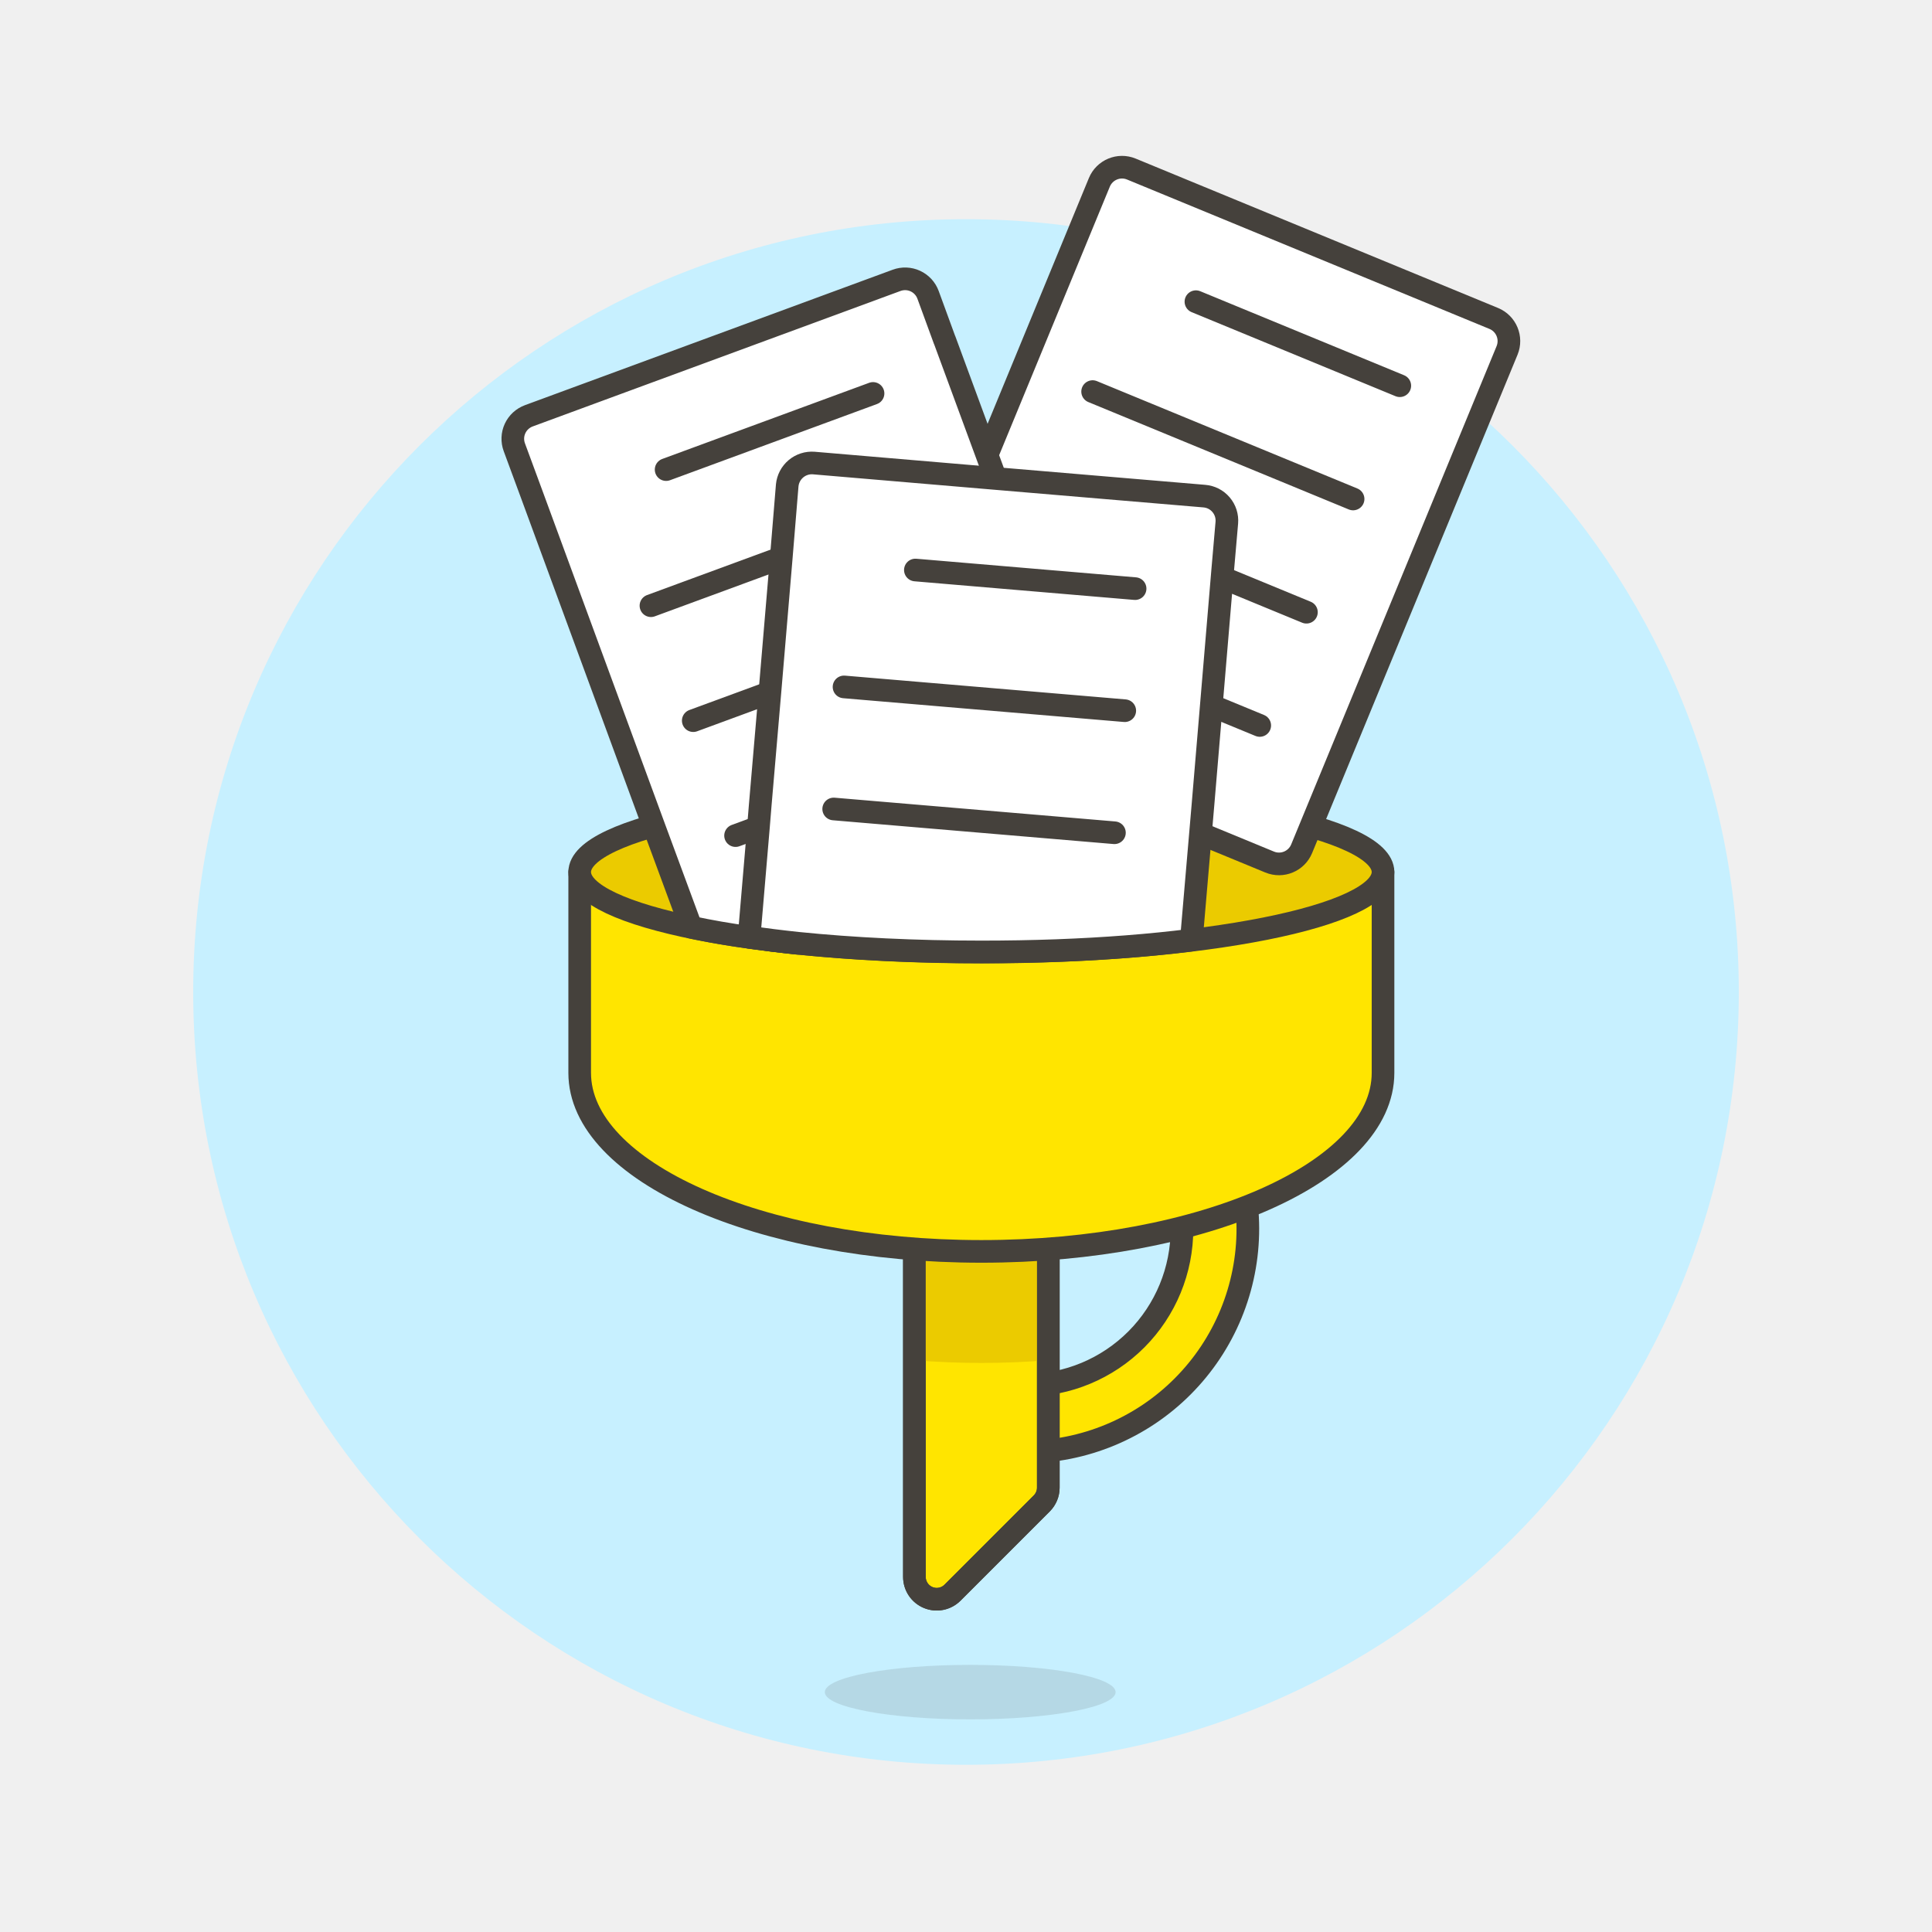
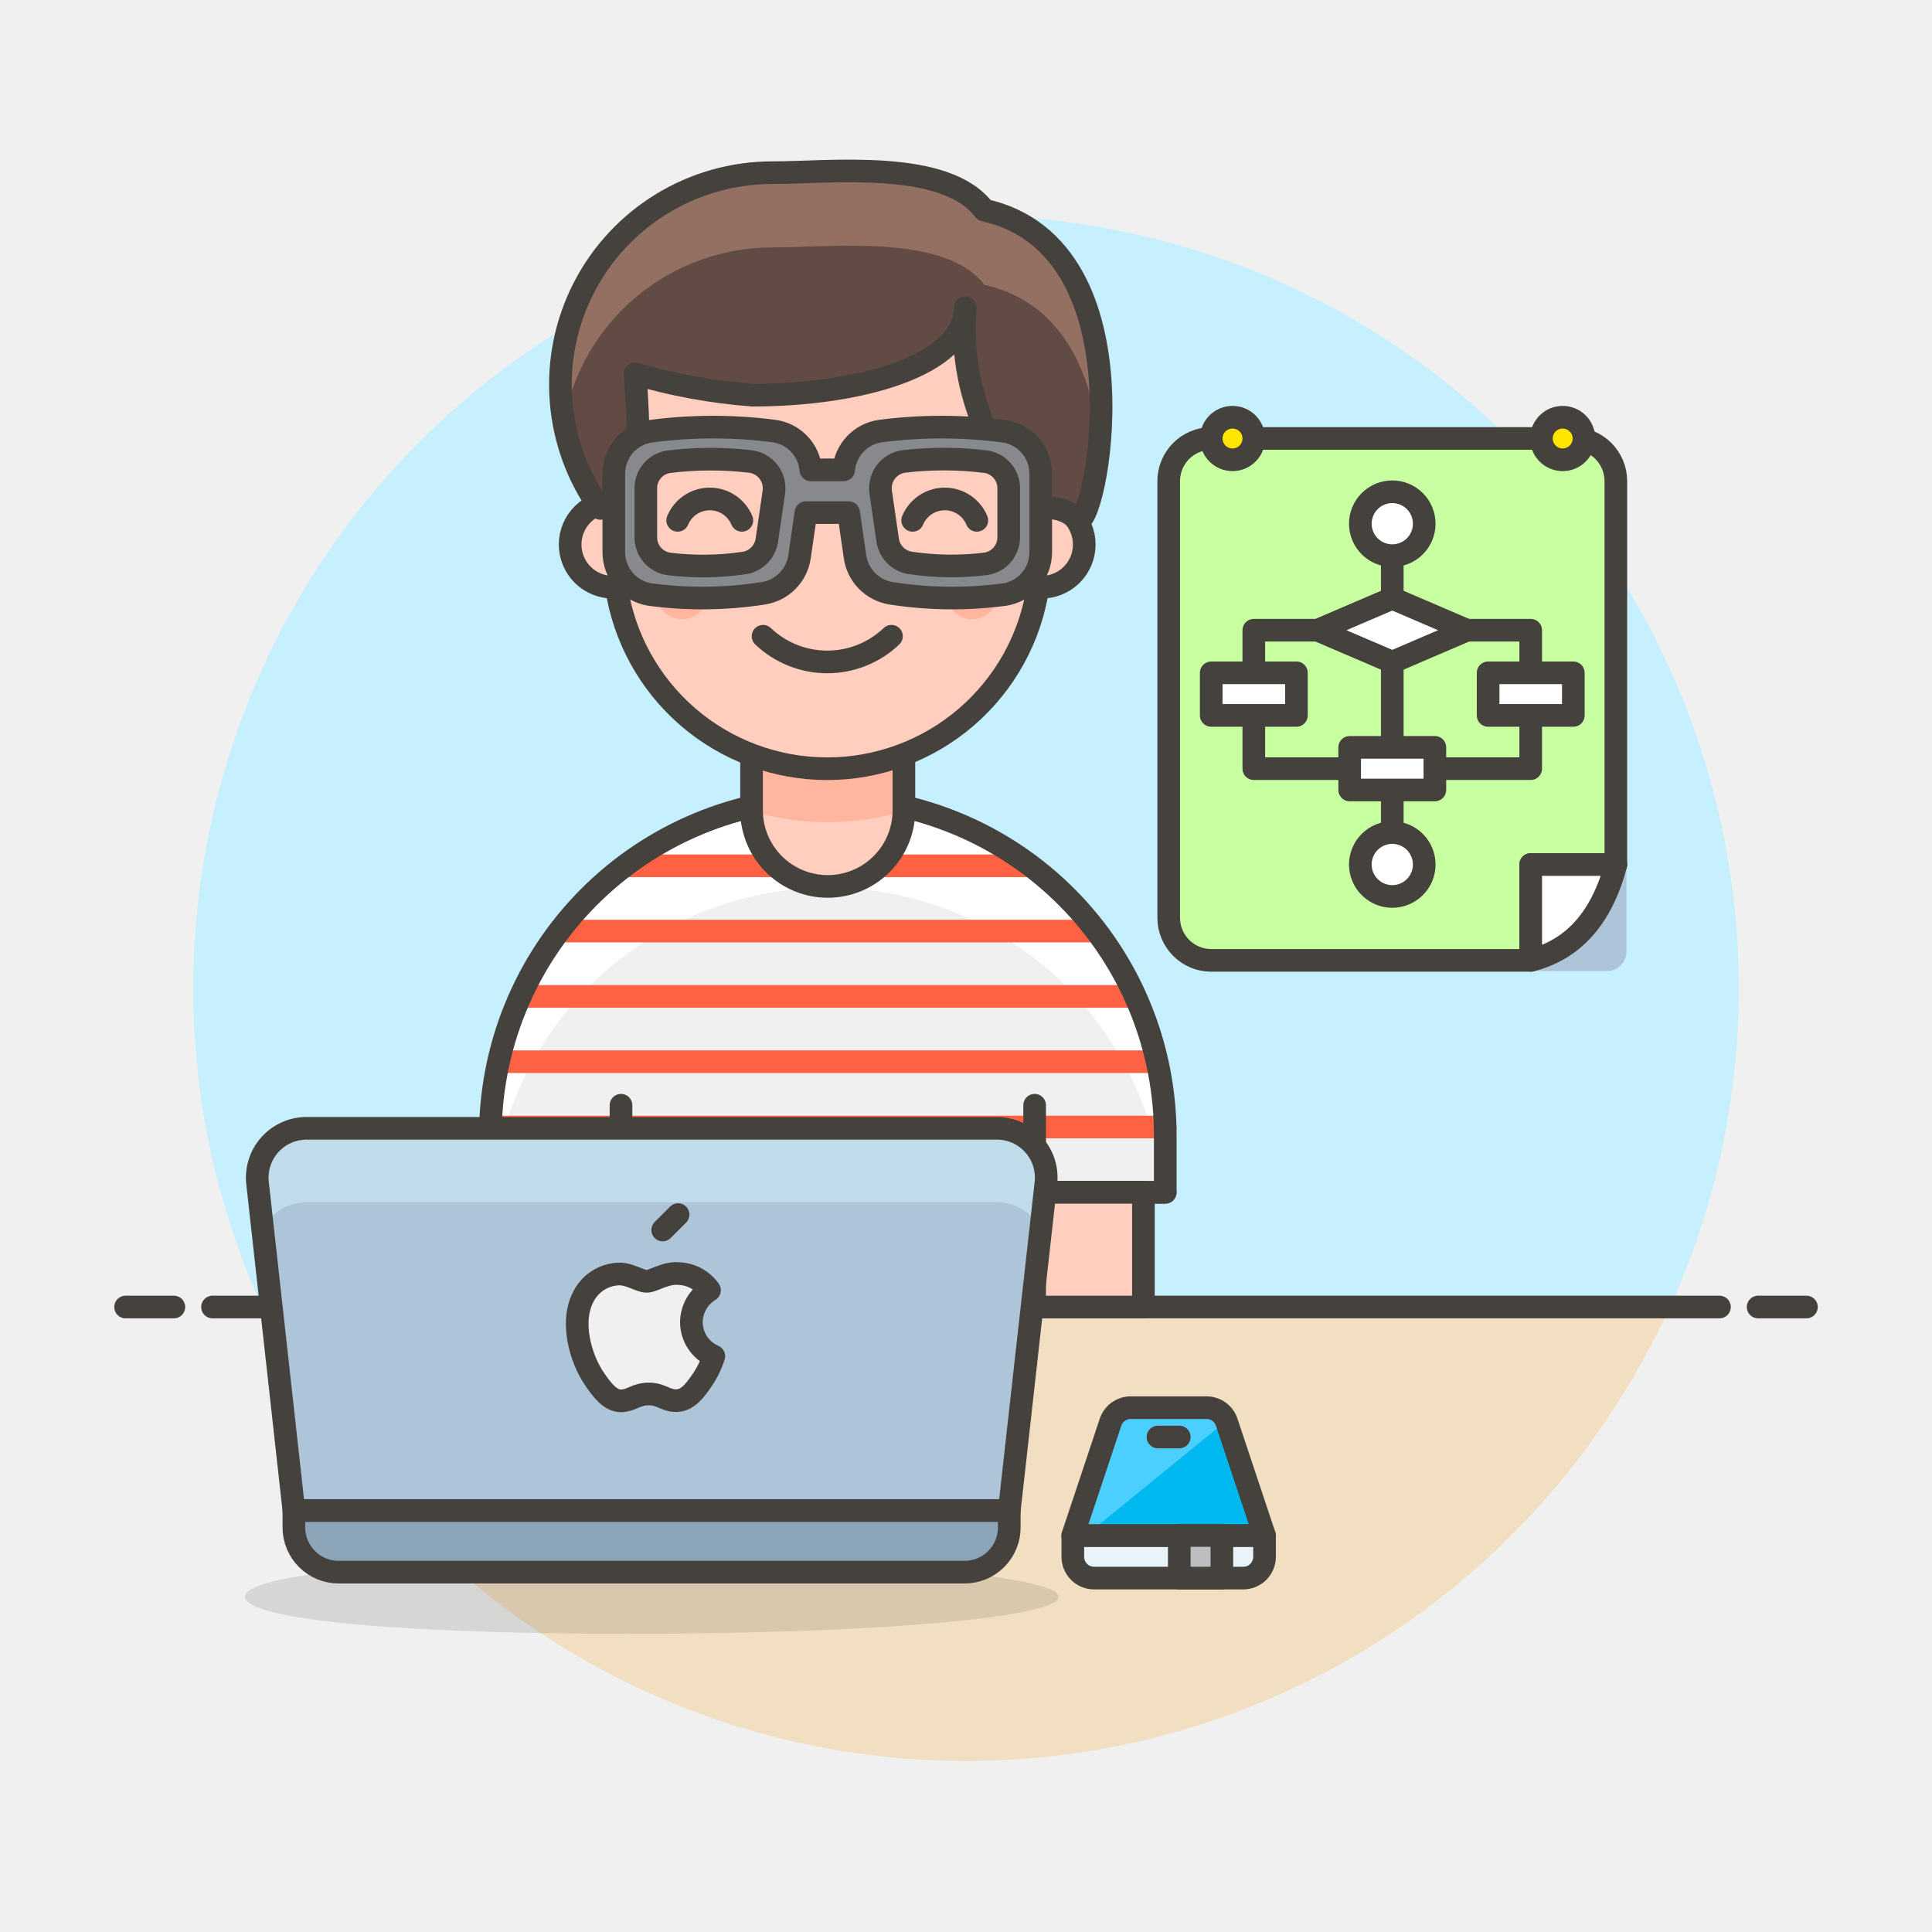
<svg xmlns="http://www.w3.org/2000/svg" width="128" height="128" viewBox="0 0 128 128" fill="none">
-   <path d="M64 116.922C92.277 116.922 115.2 93.999 115.2 65.722C115.2 37.445 92.277 14.522 64 14.522C35.723 14.522 12.8 37.445 12.8 65.722C12.8 93.999 35.723 116.922 64 116.922Z" fill="#C7F0FF" />
-   <path opacity="0.15" d="M64.279 113.914C69.599 113.914 73.912 113.105 73.912 112.108C73.912 111.11 69.599 110.302 64.279 110.302C58.959 110.302 54.646 111.11 54.646 112.108C54.646 113.105 58.959 113.914 64.279 113.914Z" fill="#525252" />
-   <path d="M70.738 66.898C68.848 66.549 66.908 66.564 65.024 66.944V71.512C65.969 71.229 66.951 71.085 67.937 71.084C70.682 71.078 73.317 72.163 75.261 74.099C77.206 76.036 78.302 78.666 78.308 81.411C78.314 84.155 77.229 86.79 75.292 88.735C73.355 90.68 70.725 91.775 67.981 91.781C66.98 91.784 65.983 91.639 65.024 91.352V95.921C66.93 96.296 68.89 96.293 70.794 95.911C72.699 95.528 74.509 94.775 76.122 93.693C77.735 92.611 79.119 91.222 80.195 89.606C81.271 87.989 82.019 86.176 82.394 84.271C82.77 82.365 82.766 80.404 82.384 78.5C82.002 76.596 81.249 74.786 80.167 73.173C79.085 71.56 77.696 70.176 76.079 69.1C74.463 68.023 72.65 67.276 70.744 66.9L70.738 66.898Z" fill="#FFE500" stroke="#45413C" stroke-width="1.5" stroke-linecap="round" stroke-linejoin="round" />
-   <path d="M69.453 98.56C69.453 98.952 69.297 99.328 69.02 99.606L63.107 105.519C62.9 105.726 62.636 105.867 62.349 105.924C62.062 105.981 61.765 105.952 61.495 105.84C61.225 105.728 60.994 105.539 60.831 105.295C60.669 105.052 60.582 104.766 60.582 104.474V81.434H69.453V98.56Z" fill="#FFE500" stroke="#45413C" stroke-width="1.5" stroke-linecap="round" stroke-linejoin="round" />
-   <path d="M60.582 81.43V90.122C62.028 90.231 63.503 90.3 65.018 90.3C66.532 90.3 68.008 90.231 69.453 90.122V81.43H60.582Z" fill="#EBCB00" />
-   <path d="M69.453 98.56C69.453 98.952 69.297 99.328 69.02 99.606L63.107 105.519C62.9 105.726 62.636 105.867 62.349 105.924C62.062 105.981 61.765 105.952 61.495 105.84C61.225 105.728 60.994 105.539 60.831 105.295C60.669 105.052 60.582 104.766 60.582 104.474V81.434H69.453V98.56Z" stroke="#45413C" stroke-width="1.5" stroke-linecap="round" stroke-linejoin="round" />
-   <path d="M38.406 57.775V71.081C38.406 77.609 50.321 82.908 65.018 82.908C79.715 82.908 91.629 77.613 91.629 71.081V57.775H38.406Z" fill="#FFE500" stroke="#45413C" stroke-width="1.5" stroke-linecap="round" stroke-linejoin="round" />
-   <path d="M65.018 63.077C79.715 63.077 91.629 60.703 91.629 57.775C91.629 54.847 79.715 52.474 65.018 52.474C50.321 52.474 38.406 54.847 38.406 57.775C38.406 60.703 50.321 63.077 65.018 63.077Z" fill="#EBCB00" stroke="#45413C" stroke-width="1.5" stroke-linecap="round" stroke-linejoin="round" />
-   <path d="M72.835 12.082L59.227 45.097C58.885 45.926 59.28 46.874 60.108 47.216L84.118 57.113C84.947 57.455 85.896 57.06 86.238 56.231L99.847 23.217C100.188 22.388 99.793 21.439 98.965 21.098L74.954 11.2C74.126 10.859 73.177 11.254 72.835 12.082Z" fill="white" />
-   <path d="M72.835 12.082L59.227 45.097C58.885 45.926 59.28 46.874 60.108 47.216L84.118 57.113C84.947 57.455 85.896 57.06 86.238 56.231L99.847 23.217C100.188 22.388 99.793 21.439 98.965 21.098L74.954 11.2C74.126 10.859 73.177 11.254 72.835 12.082Z" stroke="#45413C" stroke-width="1.5" stroke-linecap="round" stroke-linejoin="round" />
-   <path d="M66.203 40.951L83.461 48.064M79.233 19.987L92.74 25.555L79.233 19.987ZM72.389 25.944L89.646 33.059L72.389 25.944ZM69.297 33.448L86.554 40.561L69.297 33.448Z" stroke="#45413C" stroke-width="1.5" stroke-linecap="round" stroke-linejoin="round" />
-   <path d="M72.972 55.09C72.942 55.105 72.897 55.121 72.868 55.135L54.948 61.714H54.932L52.847 62.497C51.725 62.378 50.646 62.241 49.626 62.098C48.338 61.925 47.057 61.703 45.786 61.432L43.301 54.706L35.2 32.677L34.076 29.632C34.002 29.432 33.968 29.22 33.976 29.006C33.984 28.793 34.035 28.584 34.124 28.39C34.213 28.197 34.34 28.023 34.497 27.878C34.653 27.734 34.837 27.622 35.037 27.548L59.401 18.574C59.601 18.5 59.814 18.466 60.027 18.474C60.24 18.482 60.449 18.532 60.643 18.622C60.837 18.711 61.011 18.838 61.156 18.994C61.3 19.151 61.413 19.335 61.486 19.535L62.579 22.522L62.594 22.551L65.965 31.702L67.2 35.072L68.443 38.413V38.428L71.533 46.825L73.728 52.769L73.832 53.051C73.969 53.437 73.957 53.86 73.798 54.238C73.639 54.615 73.344 54.919 72.972 55.09V55.09Z" fill="white" />
-   <path d="M48.733 55.361L66.25 48.914M72.972 55.09C72.942 55.105 72.897 55.121 72.868 55.135L54.948 61.714H54.932L52.847 62.497C51.725 62.378 50.646 62.241 49.626 62.098C48.338 61.925 47.057 61.703 45.786 61.432L43.301 54.706L35.2 32.677L34.076 29.632C34.002 29.432 33.968 29.22 33.976 29.006C33.984 28.793 34.035 28.584 34.124 28.39C34.213 28.197 34.34 28.023 34.497 27.878C34.653 27.734 34.837 27.622 35.037 27.548L59.401 18.574C59.601 18.5 59.814 18.466 60.027 18.474C60.24 18.482 60.449 18.532 60.643 18.622C60.837 18.711 61.011 18.838 61.156 18.994C61.3 19.151 61.413 19.335 61.486 19.535L62.579 22.522L62.594 22.551L65.965 31.702L67.2 35.072L68.443 38.413V38.428L71.533 46.825L73.728 52.769L73.832 53.051C73.969 53.437 73.957 53.86 73.798 54.238C73.639 54.615 73.344 54.919 72.972 55.09V55.09ZM44.132 31.112L57.841 26.066L44.132 31.112ZM43.127 40.129L60.644 33.682L43.127 40.129ZM45.93 47.745L63.447 41.298L45.93 47.745Z" stroke="#45413C" stroke-width="1.5" stroke-linecap="round" stroke-linejoin="round" />
-   <path d="M81.28 34.629L81 37.852L79.698 53.34L78.93 62.285C76.224 62.625 73.208 62.862 69.985 62.98C68.373 63.039 66.717 63.068 65.018 63.068C60.627 63.068 56.488 62.862 52.85 62.492C51.727 62.373 50.648 62.236 49.628 62.093L50.249 54.789L50.367 53.34L51.007 45.875L51.761 36.946L51.889 35.393L52.155 32.155C52.197 31.728 52.404 31.334 52.733 31.057C53.062 30.781 53.485 30.644 53.914 30.677L65.962 31.701L79.786 32.869C80 32.886 80.209 32.945 80.4 33.042C80.591 33.14 80.76 33.275 80.899 33.438C81.038 33.602 81.143 33.791 81.209 33.996C81.274 34.2 81.298 34.415 81.28 34.629V34.629Z" fill="white" />
-   <path d="M55.234 53.597L73.834 55.172M81.28 34.629L81 37.852L79.698 53.34L78.93 62.285C76.224 62.625 73.208 62.862 69.985 62.98C68.373 63.039 66.717 63.068 65.018 63.068C60.627 63.068 56.488 62.862 52.85 62.492C51.727 62.373 50.648 62.236 49.628 62.093L50.249 54.789L50.367 53.34L51.007 45.875L51.761 36.946L51.889 35.393L52.155 32.155C52.197 31.728 52.404 31.334 52.733 31.057C53.062 30.781 53.485 30.644 53.914 30.677L65.962 31.701L79.786 32.869C80 32.886 80.209 32.945 80.4 33.042C80.591 33.14 80.76 33.275 80.899 33.438C81.038 33.602 81.143 33.791 81.209 33.996C81.274 34.2 81.298 34.415 81.28 34.629V34.629ZM60.646 37.765L75.203 38.998L60.646 37.765ZM55.919 45.51L74.518 47.085L55.919 45.51Z" stroke="#45413C" stroke-width="1.5" stroke-linecap="round" stroke-linejoin="round" />
+   <path d="M64 116.673C72.982 116.673 81.805 114.306 89.581 109.812C97.358 105.318 103.813 98.855 108.298 91.073H19.702C24.187 98.855 30.642 105.318 38.419 109.812C46.195 114.306 55.018 116.673 64 116.673Z" fill="#F2DFC2" />
+   <path d="M17.362 86.593C18.061 88.129 18.86 89.618 19.702 91.073H108.298C109.14 89.618 109.939 88.129 110.638 86.593H17.362Z" fill="#F2DFC2" />
+   <path d="M115.2 65.473C115.201 57.832 113.492 50.287 110.197 43.392C106.903 36.498 102.107 30.428 96.161 25.628C90.215 20.828 83.27 17.42 75.836 15.653C68.401 13.887 60.666 13.807 53.197 15.419C45.727 17.032 38.713 20.296 32.67 24.972C26.626 29.648 21.706 35.617 18.269 42.442C14.833 49.267 12.968 56.775 12.811 64.415C12.654 72.055 14.209 79.633 17.362 86.593H110.638C113.65 79.96 115.205 72.758 115.2 65.473Z" fill="#C7F0FF" />
+   <path d="M14.08 86.593H113.92" stroke="#45413C" stroke-width="1.5" stroke-linecap="round" stroke-linejoin="round" />
+   <path d="M8.32 86.593H11.52" stroke="#45413C" stroke-width="1.5" stroke-linecap="round" stroke-linejoin="round" />
+   <path d="M116.48 86.593H119.68" stroke="#45413C" stroke-width="1.5" stroke-linecap="round" stroke-linejoin="round" />
+   <path d="M77.201 75.392C77.223 72.442 76.661 69.517 75.548 66.785C74.434 64.053 72.791 61.568 70.713 59.474C68.635 57.38 66.163 55.718 63.439 54.584C60.716 53.45 57.795 52.866 54.845 52.866C51.895 52.866 48.974 53.45 46.25 54.584C43.527 55.718 41.055 57.38 38.977 59.474C36.899 61.568 35.255 64.053 34.142 66.785C33.028 69.517 32.467 72.442 32.489 75.392V78.998H41.143V86.596H68.547V78.995H77.201V75.392Z" fill="#F0F0F0" />
+   <path d="M54.844 53.033C51.908 53.033 49.001 53.611 46.288 54.735C43.576 55.859 41.111 57.506 39.035 59.582C36.959 61.658 35.313 64.123 34.19 66.836C33.066 69.549 32.488 72.456 32.489 75.392V78.998H32.593C33.132 73.47 35.709 68.341 39.822 64.609C43.936 60.878 49.291 58.81 54.845 58.81C60.399 58.81 65.754 60.878 69.867 64.609C73.981 68.341 76.558 73.47 77.097 78.998H77.201V75.392C77.201 72.456 76.623 69.549 75.5 66.836C74.376 64.123 72.73 61.658 70.653 59.582C68.577 57.506 66.113 55.859 63.4 54.735C60.688 53.611 57.78 53.033 54.844 53.033Z" fill="white" />
+   <path d="M41.143 83.322H68.547" stroke="#656769" stroke-width="1.5" stroke-linecap="round" stroke-linejoin="round" />
+   <path d="M32.489 78.995H77.201" stroke="#656769" stroke-width="1.5" stroke-linecap="round" stroke-linejoin="round" />
+   <path d="M32.489 74.668H77.201" stroke="#FF6242" stroke-width="1.5" stroke-linecap="round" stroke-linejoin="round" />
+   <path d="M33.062 70.341H76.627" stroke="#FF6242" stroke-width="1.5" stroke-linecap="round" stroke-linejoin="round" />
+   <path d="M34.543 66.013H75.145" stroke="#FF6242" stroke-width="1.5" stroke-linecap="round" stroke-linejoin="round" />
+   <path d="M37.179 61.687H72.511" stroke="#FF6242" stroke-width="1.5" stroke-linecap="round" stroke-linejoin="round" />
+   <path d="M41.628 57.361H68.061" stroke="#FF6242" stroke-width="1.5" stroke-linecap="round" stroke-linejoin="round" />
+   <path d="M77.201 75.392C77.223 72.442 76.661 69.517 75.548 66.785C74.434 64.053 72.791 61.568 70.713 59.474C68.635 57.38 66.163 55.718 63.439 54.584C60.716 53.45 57.795 52.866 54.845 52.866C51.895 52.866 48.974 53.45 46.25 54.584C43.527 55.718 41.055 57.38 38.977 59.474C36.899 61.568 35.255 64.053 34.142 66.785C33.028 69.517 32.467 72.442 32.489 75.392V78.998H41.143V86.596H68.547V78.995H77.201V75.392Z" stroke="#45413C" stroke-width="1.5" stroke-linecap="round" stroke-linejoin="round" />
+   <path d="M41.143 73.225V78.995" stroke="#45413C" stroke-width="1.5" stroke-linecap="round" stroke-linejoin="round" />
+   <path d="M68.547 73.225V78.995" stroke="#45413C" stroke-width="1.5" stroke-linecap="round" stroke-linejoin="round" />
+   <path d="M49.792 53.76C49.813 55.085 50.354 56.348 51.298 57.278C52.243 58.207 53.515 58.728 54.84 58.728C56.165 58.728 57.437 58.207 58.381 57.278C59.325 56.348 59.866 55.085 59.887 53.76V48.706H49.792V53.76Z" fill="#FFCEBF" />
+   <path d="M49.792 53.734C53.085 54.722 56.595 54.722 59.887 53.734V48.706H49.792V53.734Z" fill="#FFB59E" />
+   <path d="M49.792 53.76V48.706H59.887V53.76C59.866 55.085 59.325 56.348 58.381 57.278C57.437 58.207 56.165 58.728 54.84 58.728C53.515 58.728 52.243 58.207 51.298 57.278C50.354 56.348 49.813 55.085 49.792 53.76Z" stroke="#45413C" stroke-width="1.5" stroke-linecap="round" stroke-linejoin="round" />
+   <path d="M68.547 78.995H75.755V86.595H68.547V78.995Z" fill="#FFCEBF" stroke="#45413C" stroke-width="1.5" stroke-linecap="round" stroke-linejoin="round" />
+   <path d="M33.933 78.995H41.142V86.595H33.933V78.995Z" fill="#FFCEBF" stroke="#45413C" stroke-width="1.5" stroke-linecap="round" stroke-linejoin="round" />
+   <path d="M82.363 104.552H72.485C72.112 104.552 71.754 104.403 71.49 104.139C71.225 103.875 71.077 103.517 71.077 103.144V101.736H83.779V103.144C83.779 103.329 83.742 103.513 83.671 103.684C83.599 103.856 83.495 104.011 83.364 104.142C83.232 104.273 83.076 104.376 82.904 104.447C82.732 104.517 82.548 104.553 82.363 104.552Z" fill="#E8F4FA" stroke="#45413C" stroke-width="1.5" stroke-linecap="round" stroke-linejoin="round" />
+   <path d="M83.775 101.729H71.073L73.574 94.227C73.668 93.946 73.847 93.701 74.088 93.528C74.328 93.355 74.617 93.262 74.913 93.262H79.935C80.231 93.262 80.52 93.355 80.76 93.528C81.001 93.701 81.18 93.946 81.274 94.227L83.775 101.729Z" fill="#00B8F0" />
+   <path d="M79.935 93.262H74.913C74.617 93.262 74.328 93.355 74.088 93.528C73.847 93.701 73.668 93.946 73.574 94.227L71.073 101.729H71.936L81.24 94.147C81.136 93.886 80.956 93.662 80.723 93.504C80.49 93.347 80.216 93.262 79.935 93.262Z" fill="#4ACFFF" />
+   <path d="M83.775 101.729H71.073L73.574 94.227C73.668 93.946 73.847 93.701 74.088 93.528C74.328 93.355 74.617 93.262 74.913 93.262H79.935C80.231 93.262 80.52 93.355 80.76 93.528C81.001 93.701 81.18 93.946 81.274 94.227L83.775 101.729Z" stroke="#45413C" stroke-width="1.5" stroke-linecap="round" stroke-linejoin="round" />
+   <path d="M76.718 95.206H78.13" stroke="#45413C" stroke-width="1.5" stroke-linecap="round" stroke-linejoin="round" />
+   <path d="M78.13 101.729H80.952V104.552H78.13V101.729Z" fill="#BDBEC0" stroke="#45413C" stroke-width="1.5" stroke-linecap="round" stroke-linejoin="round" />
+   <path opacity="0.15" d="M70.136 105.792C70.136 107.146 58.239 108.243 41.547 108.243C24.856 108.243 16.227 107.146 16.227 105.792C16.227 104.438 24.856 103.342 41.547 103.342C58.239 103.342 70.136 104.439 70.136 105.792Z" fill="#45413C" />
+   <path d="M63.905 104.159H22.433C21.647 104.159 20.894 103.847 20.338 103.291C19.782 102.735 19.47 101.981 19.47 101.195V100.074H66.868V101.195C66.869 101.585 66.792 101.97 66.643 102.33C66.494 102.689 66.276 103.016 66.001 103.291C65.726 103.566 65.399 103.785 65.04 103.933C64.68 104.082 64.294 104.159 63.905 104.159Z" fill="#8CA4B8" stroke="#45413C" stroke-width="1.5" stroke-linejoin="round" />
+   <path d="M66.868 100.074H19.47L17.066 78.414C17.011 77.955 17.053 77.49 17.191 77.049C17.329 76.607 17.558 76.2 17.865 75.855C18.172 75.508 18.548 75.231 18.969 75.042C19.391 74.852 19.848 74.754 20.31 74.753H66.048C66.51 74.753 66.967 74.851 67.389 75.041C67.811 75.231 68.187 75.508 68.494 75.854C68.8 76.2 69.03 76.607 69.168 77.048C69.305 77.49 69.347 77.955 69.291 78.414L66.868 100.074Z" fill="#ADC4D9" />
+   <path d="M17.419 81.591C17.522 81.29 17.672 81.008 17.865 80.755C18.171 80.409 18.548 80.132 18.969 79.942C19.391 79.752 19.848 79.654 20.31 79.654H66.048C66.51 79.654 66.967 79.752 67.389 79.942C67.81 80.132 68.186 80.409 68.493 80.755C68.683 81.007 68.833 81.287 68.936 81.586L69.291 78.414C69.347 77.955 69.305 77.49 69.167 77.048C69.029 76.607 68.8 76.2 68.493 75.853C68.187 75.507 67.81 75.23 67.389 75.04C66.967 74.85 66.51 74.752 66.048 74.752H20.31C19.848 74.752 19.391 74.85 18.969 75.04C18.548 75.23 18.172 75.507 17.865 75.853C17.558 76.199 17.329 76.606 17.191 77.047C17.053 77.489 17.011 77.954 17.066 78.413L17.419 81.591Z" fill="#C0DCEB" />
+   <path d="M66.868 100.074H19.47L17.066 78.414C17.011 77.955 17.053 77.49 17.191 77.049C17.329 76.607 17.558 76.2 17.865 75.855C18.172 75.508 18.548 75.231 18.969 75.042C19.391 74.852 19.848 74.754 20.31 74.753H66.048C66.51 74.753 66.967 74.851 67.389 75.041C67.811 75.231 68.187 75.508 68.494 75.854C68.8 76.2 69.03 76.607 69.168 77.048C69.305 77.49 69.347 77.955 69.291 78.414L66.868 100.074Z" stroke="#45413C" stroke-width="1.5" stroke-linejoin="round" />
+   <path d="M45.806 87.596C45.811 87.17 45.923 86.753 46.133 86.383C46.343 86.013 46.644 85.702 47.007 85.48C46.776 85.152 46.472 84.882 46.12 84.691C45.767 84.5 45.375 84.393 44.974 84.379C44.109 84.29 43.286 84.891 42.846 84.891C42.405 84.891 41.731 84.394 41.013 84.406C40.541 84.418 40.08 84.554 39.676 84.798C39.272 85.042 38.939 85.388 38.709 85.8C37.729 87.501 38.453 90.024 39.414 91.401C39.88 92.076 40.438 92.833 41.167 92.809C41.873 92.782 42.138 92.355 42.989 92.355C43.84 92.355 44.078 92.809 44.823 92.796C45.568 92.783 46.061 92.108 46.524 91.43C46.855 90.943 47.114 90.411 47.292 89.85C46.851 89.66 46.476 89.346 46.212 88.945C45.948 88.544 45.807 88.075 45.806 87.596Z" fill="#F0F0F0" stroke="#45413C" stroke-width="1.5" stroke-linejoin="round" />
+   <path d="M43.904 81.491L44.924 80.471" stroke="#45413C" stroke-width="1.5" stroke-linecap="round" stroke-linejoin="round" />
+   <path d="M79.983 64.333H106.479C106.819 64.333 107.144 64.198 107.384 63.958C107.625 63.718 107.759 63.392 107.759 63.053V31.616C107.759 30.937 107.49 30.286 107.01 29.806C106.529 29.326 105.878 29.056 105.199 29.056H79.983C79.304 29.056 78.653 29.326 78.173 29.806C77.693 30.286 77.423 30.937 77.423 31.616V61.773C77.423 62.109 77.49 62.442 77.618 62.752C77.747 63.063 77.936 63.345 78.173 63.583C78.411 63.821 78.693 64.009 79.004 64.138C79.314 64.267 79.647 64.333 79.983 64.333Z" fill="#ADC4D9" />
+   <path d="M101.414 57.276V63.627H80.246C79.498 63.625 78.782 63.327 78.254 62.798C77.727 62.269 77.43 61.552 77.43 60.805V31.872C77.43 31.125 77.727 30.408 78.254 29.879C78.782 29.35 79.498 29.052 80.246 29.05H104.237C104.984 29.051 105.7 29.349 106.228 29.878C106.756 30.408 107.053 31.125 107.053 31.872V57.276H101.414Z" fill="#C8FFA1" stroke="#45413C" stroke-width="1.5" stroke-linejoin="round" />
+   <path d="M107.059 57.276C106.121 60.805 104.239 62.922 101.414 63.627V57.276H107.059Z" fill="white" stroke="#45413C" stroke-width="1.5" stroke-linejoin="round" />
+   <path d="M80.247 29.052C80.247 29.426 80.396 29.785 80.66 30.05C80.925 30.314 81.284 30.463 81.658 30.463C82.032 30.463 82.391 30.314 82.655 30.05C82.92 29.785 83.068 29.426 83.068 29.052C83.068 28.678 82.92 28.319 82.655 28.055C82.391 27.79 82.032 27.642 81.658 27.642C81.284 27.642 80.925 27.79 80.66 28.055C80.396 28.319 80.247 28.678 80.247 29.052Z" fill="#FFE500" stroke="#45413C" stroke-width="1.5" stroke-linejoin="round" />
+   <path d="M102.121 29.052C102.121 29.426 102.27 29.785 102.534 30.05C102.799 30.314 103.157 30.463 103.532 30.463C103.906 30.463 104.264 30.314 104.529 30.05C104.793 29.785 104.942 29.426 104.942 29.052C104.942 28.678 104.793 28.319 104.529 28.055C104.264 27.79 103.906 27.642 103.532 27.642C103.157 27.642 102.799 27.79 102.534 28.055C102.27 28.319 102.121 28.678 102.121 29.052Z" fill="#FFE500" stroke="#45413C" stroke-width="1.5" stroke-linejoin="round" />
+   <path d="M90.125 34.697C90.125 35.258 90.348 35.797 90.745 36.194C91.142 36.591 91.68 36.814 92.242 36.814C92.803 36.814 93.342 36.591 93.739 36.194C94.136 35.797 94.359 35.258 94.359 34.697C94.359 34.136 94.136 33.597 93.739 33.2C93.342 32.803 92.803 32.58 92.242 32.58C91.68 32.58 91.142 32.803 90.745 33.2C90.348 33.597 90.125 34.136 90.125 34.697Z" fill="white" stroke="#45413C" stroke-width="1.5" stroke-linejoin="round" />
+   <path d="M90.125 57.276C90.125 57.838 90.348 58.376 90.745 58.773C91.142 59.17 91.68 59.393 92.242 59.393C92.803 59.393 93.342 59.17 93.739 58.773C94.136 58.376 94.359 57.838 94.359 57.276C94.359 56.715 94.136 56.176 93.739 55.779C93.342 55.382 92.803 55.159 92.242 55.159C91.68 55.159 91.142 55.382 90.745 55.779C90.348 56.176 90.125 56.715 90.125 57.276Z" fill="white" stroke="#45413C" stroke-width="1.5" stroke-linejoin="round" />
+   <path d="M92.242 36.814V55.16" stroke="#45413C" stroke-width="1.5" stroke-linejoin="round" />
+   <path d="M83.068 41.754H101.413V50.926H83.068V41.754Z" stroke="#45413C" stroke-width="1.5" stroke-linejoin="round" />
+   <path d="M98.592 44.576H104.237V47.398H98.592V44.576Z" fill="white" stroke="#45413C" stroke-width="1.5" stroke-linejoin="round" />
+   <path d="M80.246 44.576H85.891V47.398H80.246V44.576Z" fill="white" stroke="#45413C" stroke-width="1.5" stroke-linejoin="round" />
+   <path d="M89.419 49.516H95.064V52.338H89.419V49.516Z" fill="white" stroke="#45413C" stroke-width="1.5" stroke-linejoin="round" />
+   <path d="M92.242 39.636L87.302 41.754L92.242 43.871L97.18 41.754L92.242 39.636Z" fill="white" stroke="#45413C" stroke-width="1.5" stroke-linejoin="round" />
+   <path d="M68.95 33.248V29.713C68.95 25.961 67.46 22.364 64.807 19.711C62.155 17.059 58.557 15.569 54.806 15.569C51.054 15.569 47.457 17.059 44.804 19.711C42.152 22.364 40.662 25.961 40.662 29.713V33.248C40.285 33.24 39.911 33.307 39.561 33.446C39.211 33.584 38.892 33.791 38.623 34.055C38.354 34.318 38.14 34.633 37.994 34.98C37.848 35.327 37.773 35.7 37.773 36.076C37.773 36.453 37.848 36.825 37.994 37.172C38.14 37.52 38.354 37.834 38.623 38.097C38.892 38.361 39.211 38.568 39.561 38.706C39.911 38.845 40.285 38.912 40.662 38.904C40.721 38.904 40.776 38.892 40.835 38.888C41.334 42.236 43.018 45.293 45.582 47.504C48.146 49.714 51.419 50.93 54.804 50.93C58.189 50.93 61.461 49.714 64.025 47.504C66.589 45.293 68.274 42.236 68.773 38.888C68.832 38.888 68.887 38.904 68.946 38.904C69.322 38.912 69.697 38.845 70.047 38.706C70.397 38.568 70.716 38.361 70.985 38.097C71.254 37.834 71.468 37.52 71.614 37.172C71.76 36.825 71.835 36.453 71.835 36.076C71.835 35.7 71.76 35.327 71.614 34.98C71.468 34.633 71.254 34.318 70.985 34.055C70.716 33.791 70.397 33.584 70.047 33.446C69.697 33.307 69.322 33.24 68.946 33.248H68.95Z" fill="#FFCEBF" stroke="#45413C" stroke-width="1.5" stroke-linecap="round" stroke-linejoin="round" />
+   <path d="M50.554 42.153C51.7 43.246 53.224 43.855 54.808 43.855C56.392 43.855 57.915 43.246 59.062 42.153" stroke="#45413C" stroke-width="1.5" stroke-linecap="round" stroke-linejoin="round" />
+   <path d="M39.773 33.684C38.264 31.587 37.363 29.114 37.169 26.538C36.974 23.961 37.495 21.381 38.672 19.081C39.85 16.782 41.64 14.852 43.844 13.504C46.048 12.155 48.582 11.441 51.165 11.441C54.995 11.441 62.653 10.517 65.206 13.92C76.402 16.408 72.502 35.552 71.361 34.413C70.955 34.018 70.435 33.762 69.874 33.679C69.314 33.597 68.742 33.694 68.239 33.955C65.687 29.792 63.503 25.833 63.945 20.387C63.945 24.218 56.936 26.181 49.853 26.181C47.218 25.983 44.611 25.509 42.075 24.767C42.366 28.297 42.366 31.844 42.075 35.374C42.113 35.085 42.072 34.791 41.958 34.523C41.843 34.254 41.659 34.022 41.423 33.849C41.188 33.676 40.911 33.57 40.621 33.541C40.331 33.512 40.038 33.562 39.773 33.684Z" fill="#614B44" />
+   <path d="M51.169 16.392C54.999 16.392 62.657 15.466 65.211 18.87C70.436 20.032 72.373 24.823 72.837 29.486C73.358 23.933 72.378 15.514 65.211 13.92C62.657 10.517 54.999 11.441 51.169 11.441C47.446 11.441 43.875 12.92 41.242 15.553C38.609 18.186 37.129 21.757 37.129 25.481C37.129 26.312 37.202 27.142 37.347 27.96C37.927 24.717 39.63 21.78 42.157 19.666C44.684 17.551 47.874 16.392 51.169 16.392Z" fill="#947063" />
+   <path d="M39.773 33.684C38.264 31.587 37.363 29.114 37.169 26.538C36.974 23.961 37.495 21.381 38.672 19.081C39.85 16.782 41.64 14.852 43.844 13.504C46.048 12.155 48.582 11.441 51.165 11.441C54.995 11.441 62.653 10.517 65.206 13.92C76.402 16.408 72.502 35.552 71.361 34.413C70.955 34.018 70.435 33.762 69.874 33.679C69.314 33.597 68.742 33.694 68.239 33.955C65.687 29.792 63.503 25.833 63.945 20.387C63.945 24.218 56.936 26.181 49.853 26.181C47.218 25.983 44.611 25.509 42.075 24.767C42.366 28.297 42.366 31.844 42.075 35.374C42.113 35.085 42.072 34.791 41.958 34.523C41.843 34.254 41.659 34.022 41.423 33.849C41.188 33.676 40.911 33.57 40.621 33.541C40.331 33.512 40.038 33.562 39.773 33.684V33.684Z" stroke="#45413C" stroke-width="1.5" stroke-linecap="round" stroke-linejoin="round" />
+   <path d="M66.122 39.324C66.123 39.661 66.023 39.99 65.836 40.27C65.649 40.55 65.383 40.769 65.072 40.898C64.761 41.027 64.419 41.061 64.088 40.995C63.758 40.93 63.455 40.768 63.217 40.53C62.978 40.292 62.816 39.988 62.75 39.658C62.684 39.328 62.718 38.985 62.847 38.674C62.976 38.363 63.194 38.097 63.474 37.91C63.754 37.723 64.083 37.623 64.42 37.623C64.871 37.623 65.304 37.802 65.623 38.121C65.942 38.44 66.122 38.873 66.122 39.324Z" fill="#FFB59E" />
+   <path d="M46.897 39.324C46.897 39.661 46.797 39.99 46.61 40.27C46.423 40.551 46.157 40.769 45.846 40.898C45.535 41.027 45.193 41.061 44.862 40.995C44.532 40.93 44.229 40.767 43.99 40.529C43.752 40.291 43.59 39.988 43.525 39.657C43.459 39.327 43.493 38.984 43.622 38.673C43.751 38.362 43.969 38.096 44.249 37.909C44.529 37.722 44.859 37.623 45.196 37.623C45.419 37.623 45.64 37.667 45.846 37.752C46.053 37.838 46.24 37.963 46.398 38.121C46.556 38.279 46.682 38.467 46.767 38.673C46.853 38.88 46.897 39.101 46.897 39.324Z" fill="#FFB59E" />
+   <path d="M64.719 34.475C64.545 34.055 64.249 33.696 63.871 33.444C63.492 33.191 63.047 33.056 62.592 33.056C62.137 33.056 61.692 33.191 61.313 33.444C60.935 33.696 60.639 34.055 60.465 34.475" stroke="#45413C" stroke-width="1.5" stroke-linecap="round" stroke-linejoin="round" />
+   <path d="M49.152 34.475C48.977 34.055 48.682 33.696 48.303 33.444C47.925 33.191 47.48 33.056 47.025 33.056C46.569 33.056 46.125 33.191 45.746 33.444C45.367 33.696 45.072 34.055 44.897 34.475" stroke="#45413C" stroke-width="1.5" stroke-linecap="round" stroke-linejoin="round" />
+   <path d="M66.504 28.57C63.8 28.212 61.062 28.207 58.358 28.556C57.715 28.638 57.12 28.939 56.672 29.407C56.224 29.876 55.95 30.484 55.896 31.13H53.72C53.667 30.484 53.393 29.876 52.945 29.407C52.497 28.939 51.902 28.638 51.259 28.556C48.554 28.207 45.816 28.212 43.113 28.57C42.434 28.664 41.812 29.001 41.362 29.519C40.912 30.037 40.665 30.7 40.667 31.386V36.576C40.663 37.256 40.904 37.914 41.345 38.431C41.786 38.948 42.399 39.289 43.071 39.392C45.565 39.724 48.094 39.695 50.581 39.308C51.185 39.212 51.743 38.926 52.173 38.491C52.603 38.056 52.883 37.494 52.97 36.888L53.395 33.961H56.223L56.648 36.888C56.735 37.494 57.015 38.056 57.445 38.491C57.875 38.926 58.433 39.212 59.037 39.308C61.524 39.695 64.053 39.724 66.547 39.392C67.219 39.289 67.832 38.948 68.273 38.431C68.714 37.914 68.955 37.256 68.951 36.576V31.384C68.952 30.699 68.705 30.036 68.255 29.518C67.805 29.001 67.183 28.664 66.504 28.57ZM51.272 32.588L50.806 35.788C50.751 36.167 50.575 36.519 50.305 36.791C50.035 37.063 49.685 37.242 49.306 37.3C47.642 37.546 45.954 37.566 44.285 37.358C43.868 37.292 43.488 37.079 43.213 36.757C42.938 36.436 42.787 36.027 42.787 35.605V32.346C42.786 31.918 42.941 31.505 43.221 31.183C43.502 30.86 43.89 30.651 44.314 30.592C46.117 30.369 47.94 30.364 49.745 30.578C50.213 30.644 50.636 30.892 50.922 31.268C51.208 31.645 51.334 32.119 51.272 32.588ZM66.829 35.599C66.828 36.022 66.677 36.431 66.402 36.752C66.128 37.074 65.748 37.287 65.33 37.353C63.662 37.561 61.973 37.541 60.31 37.295C59.931 37.237 59.581 37.058 59.31 36.786C59.04 36.514 58.865 36.162 58.81 35.782L58.344 32.582C58.282 32.114 58.407 31.64 58.693 31.263C58.979 30.887 59.403 30.639 59.871 30.573C61.675 30.359 63.499 30.364 65.302 30.587C65.725 30.645 66.113 30.855 66.394 31.178C66.675 31.5 66.829 31.913 66.829 32.34V35.599Z" fill="#87898C" stroke="#45413C" stroke-width="1.5" stroke-linecap="round" stroke-linejoin="round" />
</svg>
